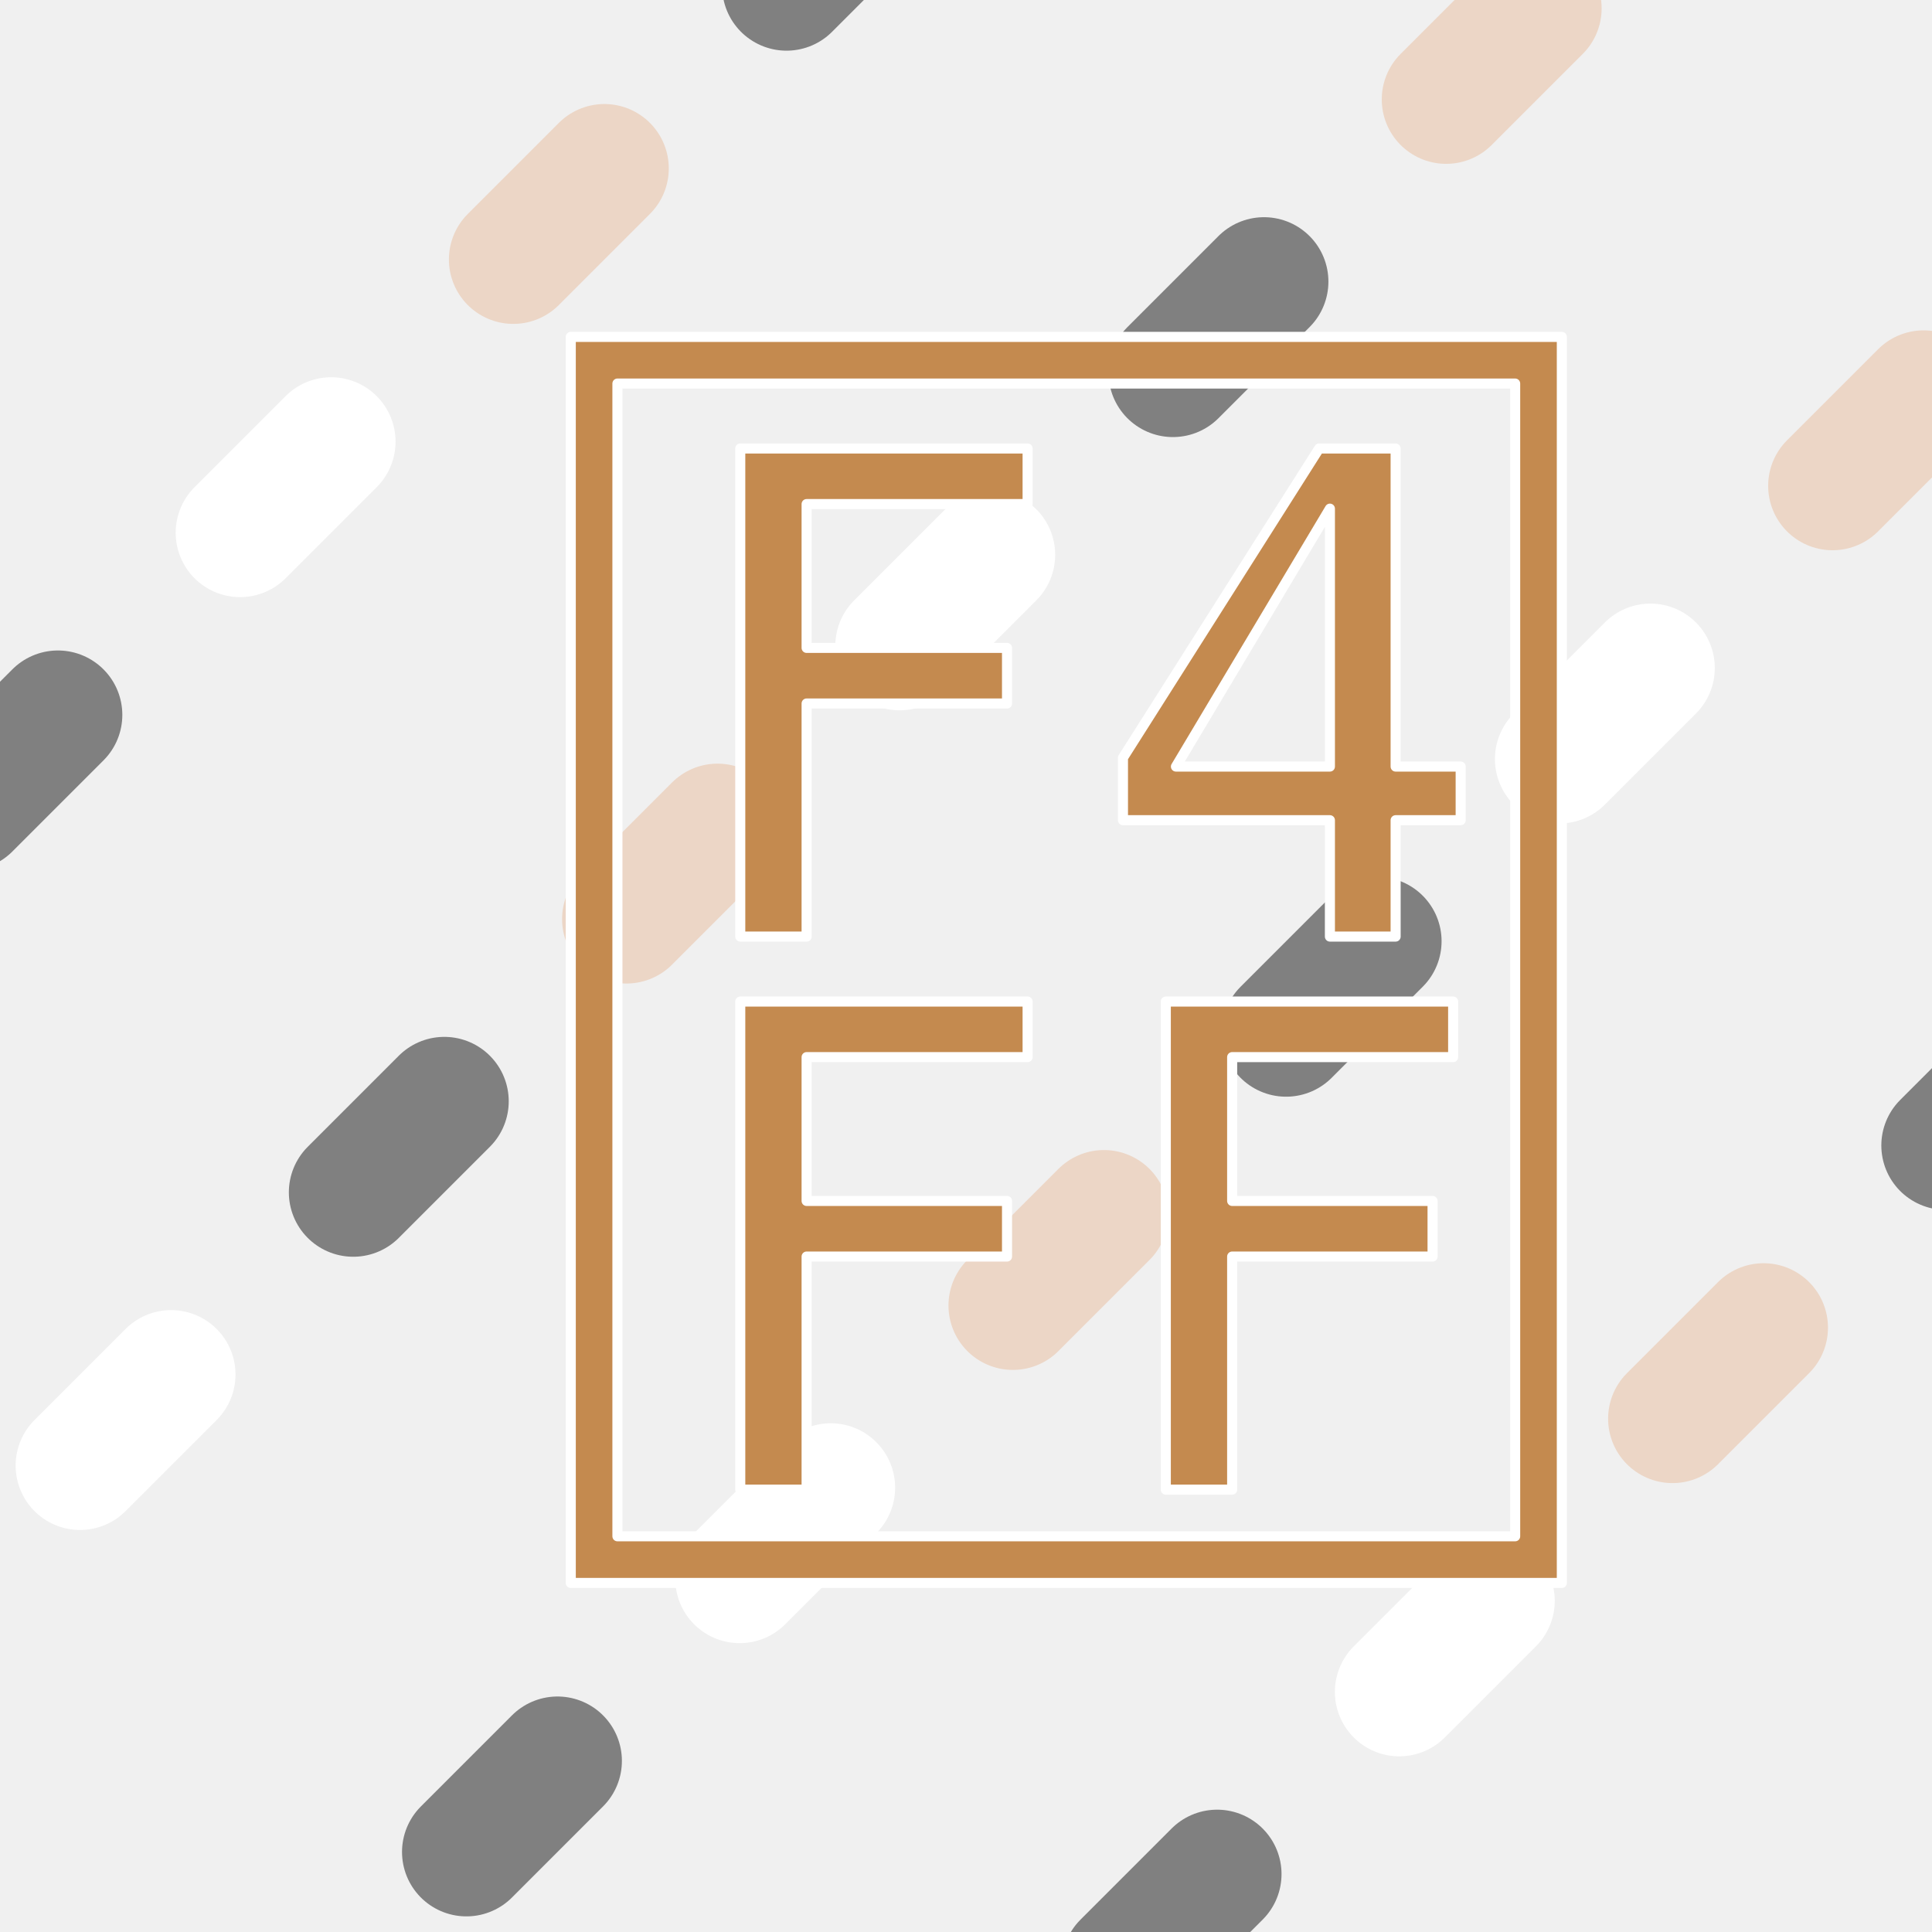
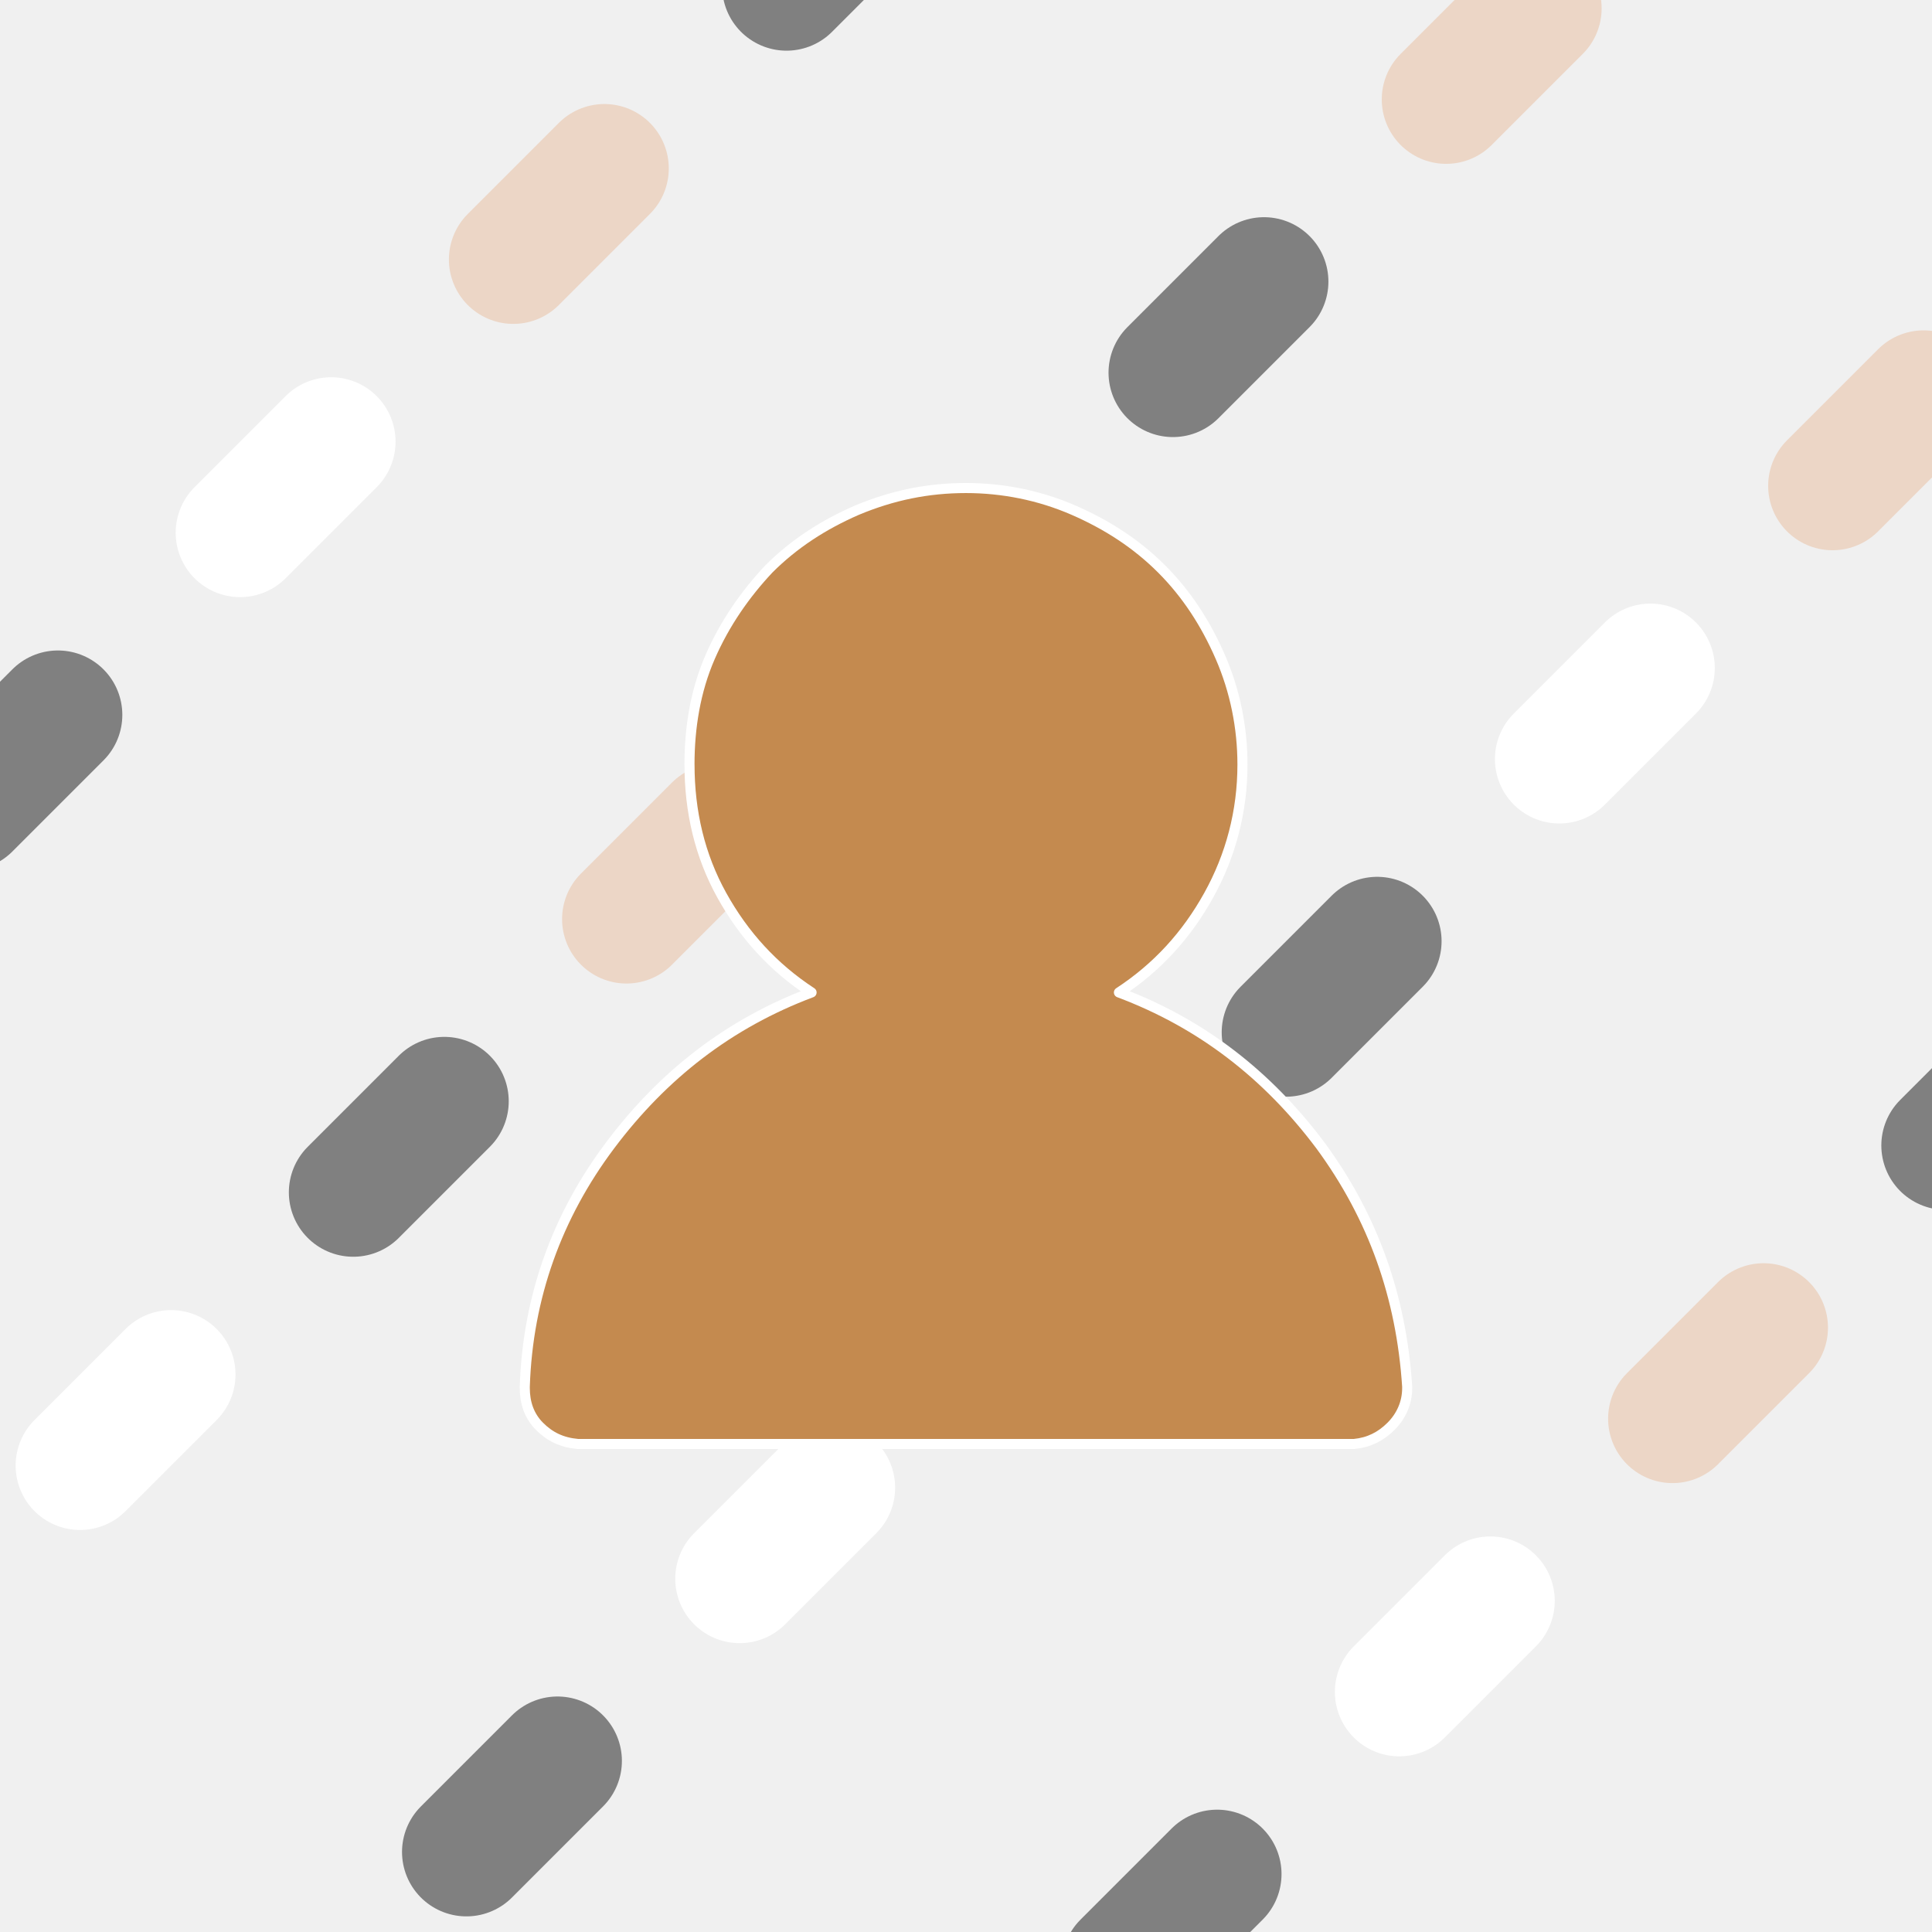
<svg xmlns="http://www.w3.org/2000/svg" width="3840" height="3840" version="1.1" viewBox="0 0 1016 1016" xml:space="preserve">
  <g fill="#55be59" stroke-linecap="round">
    <g stroke="#ecd6c6" stroke-width="67.733">
      <path d="m-304.8 711.2 1016-1016" stroke-dasharray="67.733, 541.866" stroke-dashoffset="406.4" />
      <path d="m-101.6 914.4 1016-1016" stroke-dasharray="67.733, 541.867" />
      <path d="m101.6 1117.6 1016-1016" stroke-dasharray="67.733, 541.867" />
      <path d="m304.8 1320.8 1016-1016" stroke-dasharray="67.733, 541.866" stroke-dashoffset="406.4" />
    </g>
    <g stroke="#808080">
      <path d="m-304.8 711.2 1016-1016" stroke-dasharray="67.733, 541.866" stroke-dashoffset="203.2" stroke-width="67.733" />
      <path d="m-101.6 914.4 1016-1016" stroke-dasharray="67.733,541.867" stroke-dashoffset="203.2" stroke-width="67.733" />
      <path d="m101.6 1117.6 1016-1016" stroke-dasharray="67.733, 541.866" stroke-dashoffset="406.4" stroke-width="67.733" />
      <path d="m304.8 1320.8 1016-1016" stroke-dasharray="67.733, 541.866" stroke-dashoffset="203.2" stroke-width="67.733" />
    </g>
  </g>
  <g fill="#55be59" stroke="#fff" stroke-linecap="round">
    <path d="m-304.8 711.2 1016-1016" stroke-dasharray="67.733, 541.866" stroke-width="67.733" />
    <path d="m-101.6 914.4 1016-1016" stroke-dasharray="67.733,541.867" stroke-dashoffset="406.4" stroke-width="67.733" />
    <path d="m101.6 1117.6 1016-1016" stroke-dasharray="67.733, 541.866" stroke-dashoffset="203.2" stroke-width="67.733" />
    <path d="m304.8 1320.8 1016-1016" stroke-dasharray="67.733, 541.866" stroke-width="67.733" />
  </g>
  <g>
-     <text x="275.623" y="783.367" fill="#c48a4f" font-family="'Hasklug Nerd Font Mono'" font-size="774.59px" stroke="#ffffff" stroke-dashoffset="1536" stroke-linecap="round" stroke-linejoin="round" stroke-width="5.292" xml:space="preserve">
-       <tspan x="275.623" y="783.367" fill="#c48a4f" stroke-width="5.292"></tspan>
-     </text>
+     <path d="m362.6 402.04c0 24.749 5.414 47.951 17.015 68.832 11.601 20.882 27.069 37.896 47.177 51.044-43.31 16.241-78.113 43.31-105.96 80.433-27.842 37.123-43.31 79.66-44.857 126.84v0.773c0 7.734 2.32 14.695 7.734 20.108 5.414 5.414 11.601 8.507 20.108 9.281h408.35c7.734-0.773 13.921-3.867 19.335-9.281 5.414-5.414 8.507-12.374 8.507-20.108v-0.773c-3.094-47.177-17.788-88.941-45.63-126.84-27.842-37.123-62.645-64.192-105.96-80.433 20.108-13.148 35.576-30.162 47.177-51.044 11.601-20.882 17.788-44.084 17.788-68.832 0-19.335-3.867-38.67-11.601-56.458-7.734-17.788-17.788-33.256-30.936-46.404-13.148-13.148-28.616-23.202-46.404-30.936-17.788-7.734-37.123-11.601-56.458-11.601-20.108 0-38.67 3.867-57.231 11.601-17.788 7.734-33.256 17.788-46.404 30.936-12.374 13.148-23.202 28.616-30.936 46.404-7.734 17.788-10.828 37.123-10.828 56.458z" fill="#c48a4f" stroke="#fff" stroke-dashoffset="1536" stroke-linecap="round" stroke-linejoin="round" stroke-width="5.292" aria-label="" />
  </g>
</svg>
